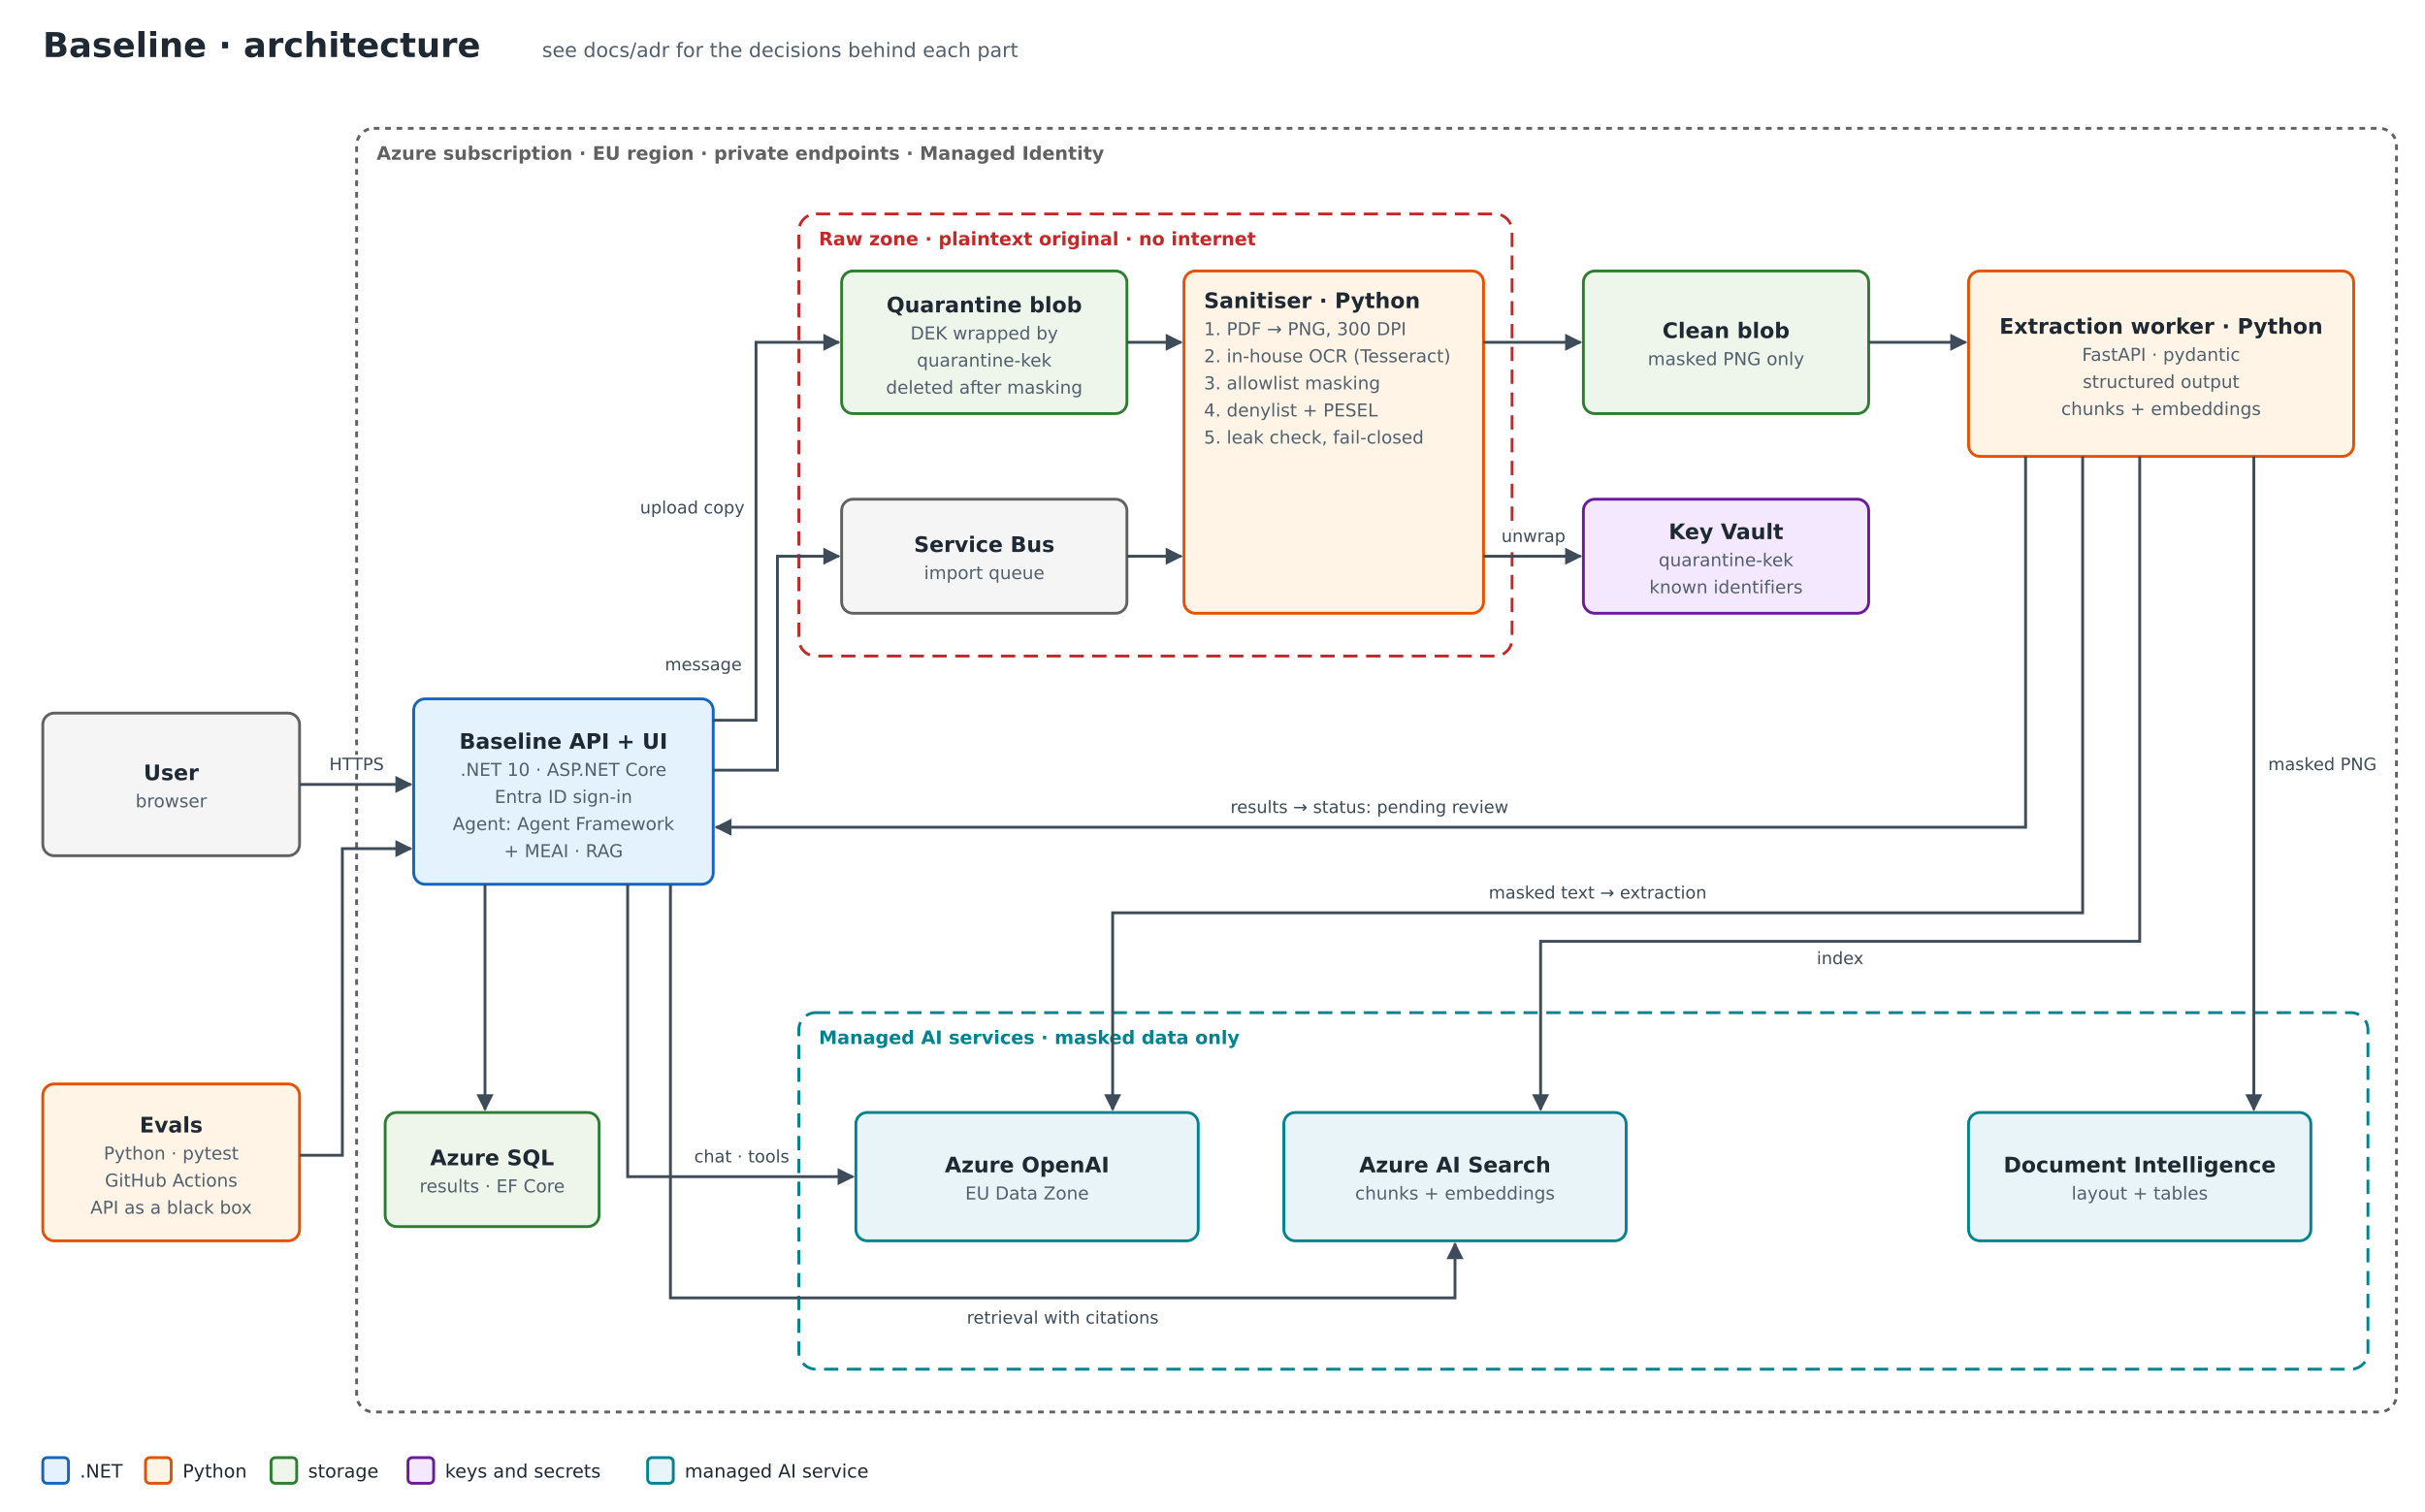
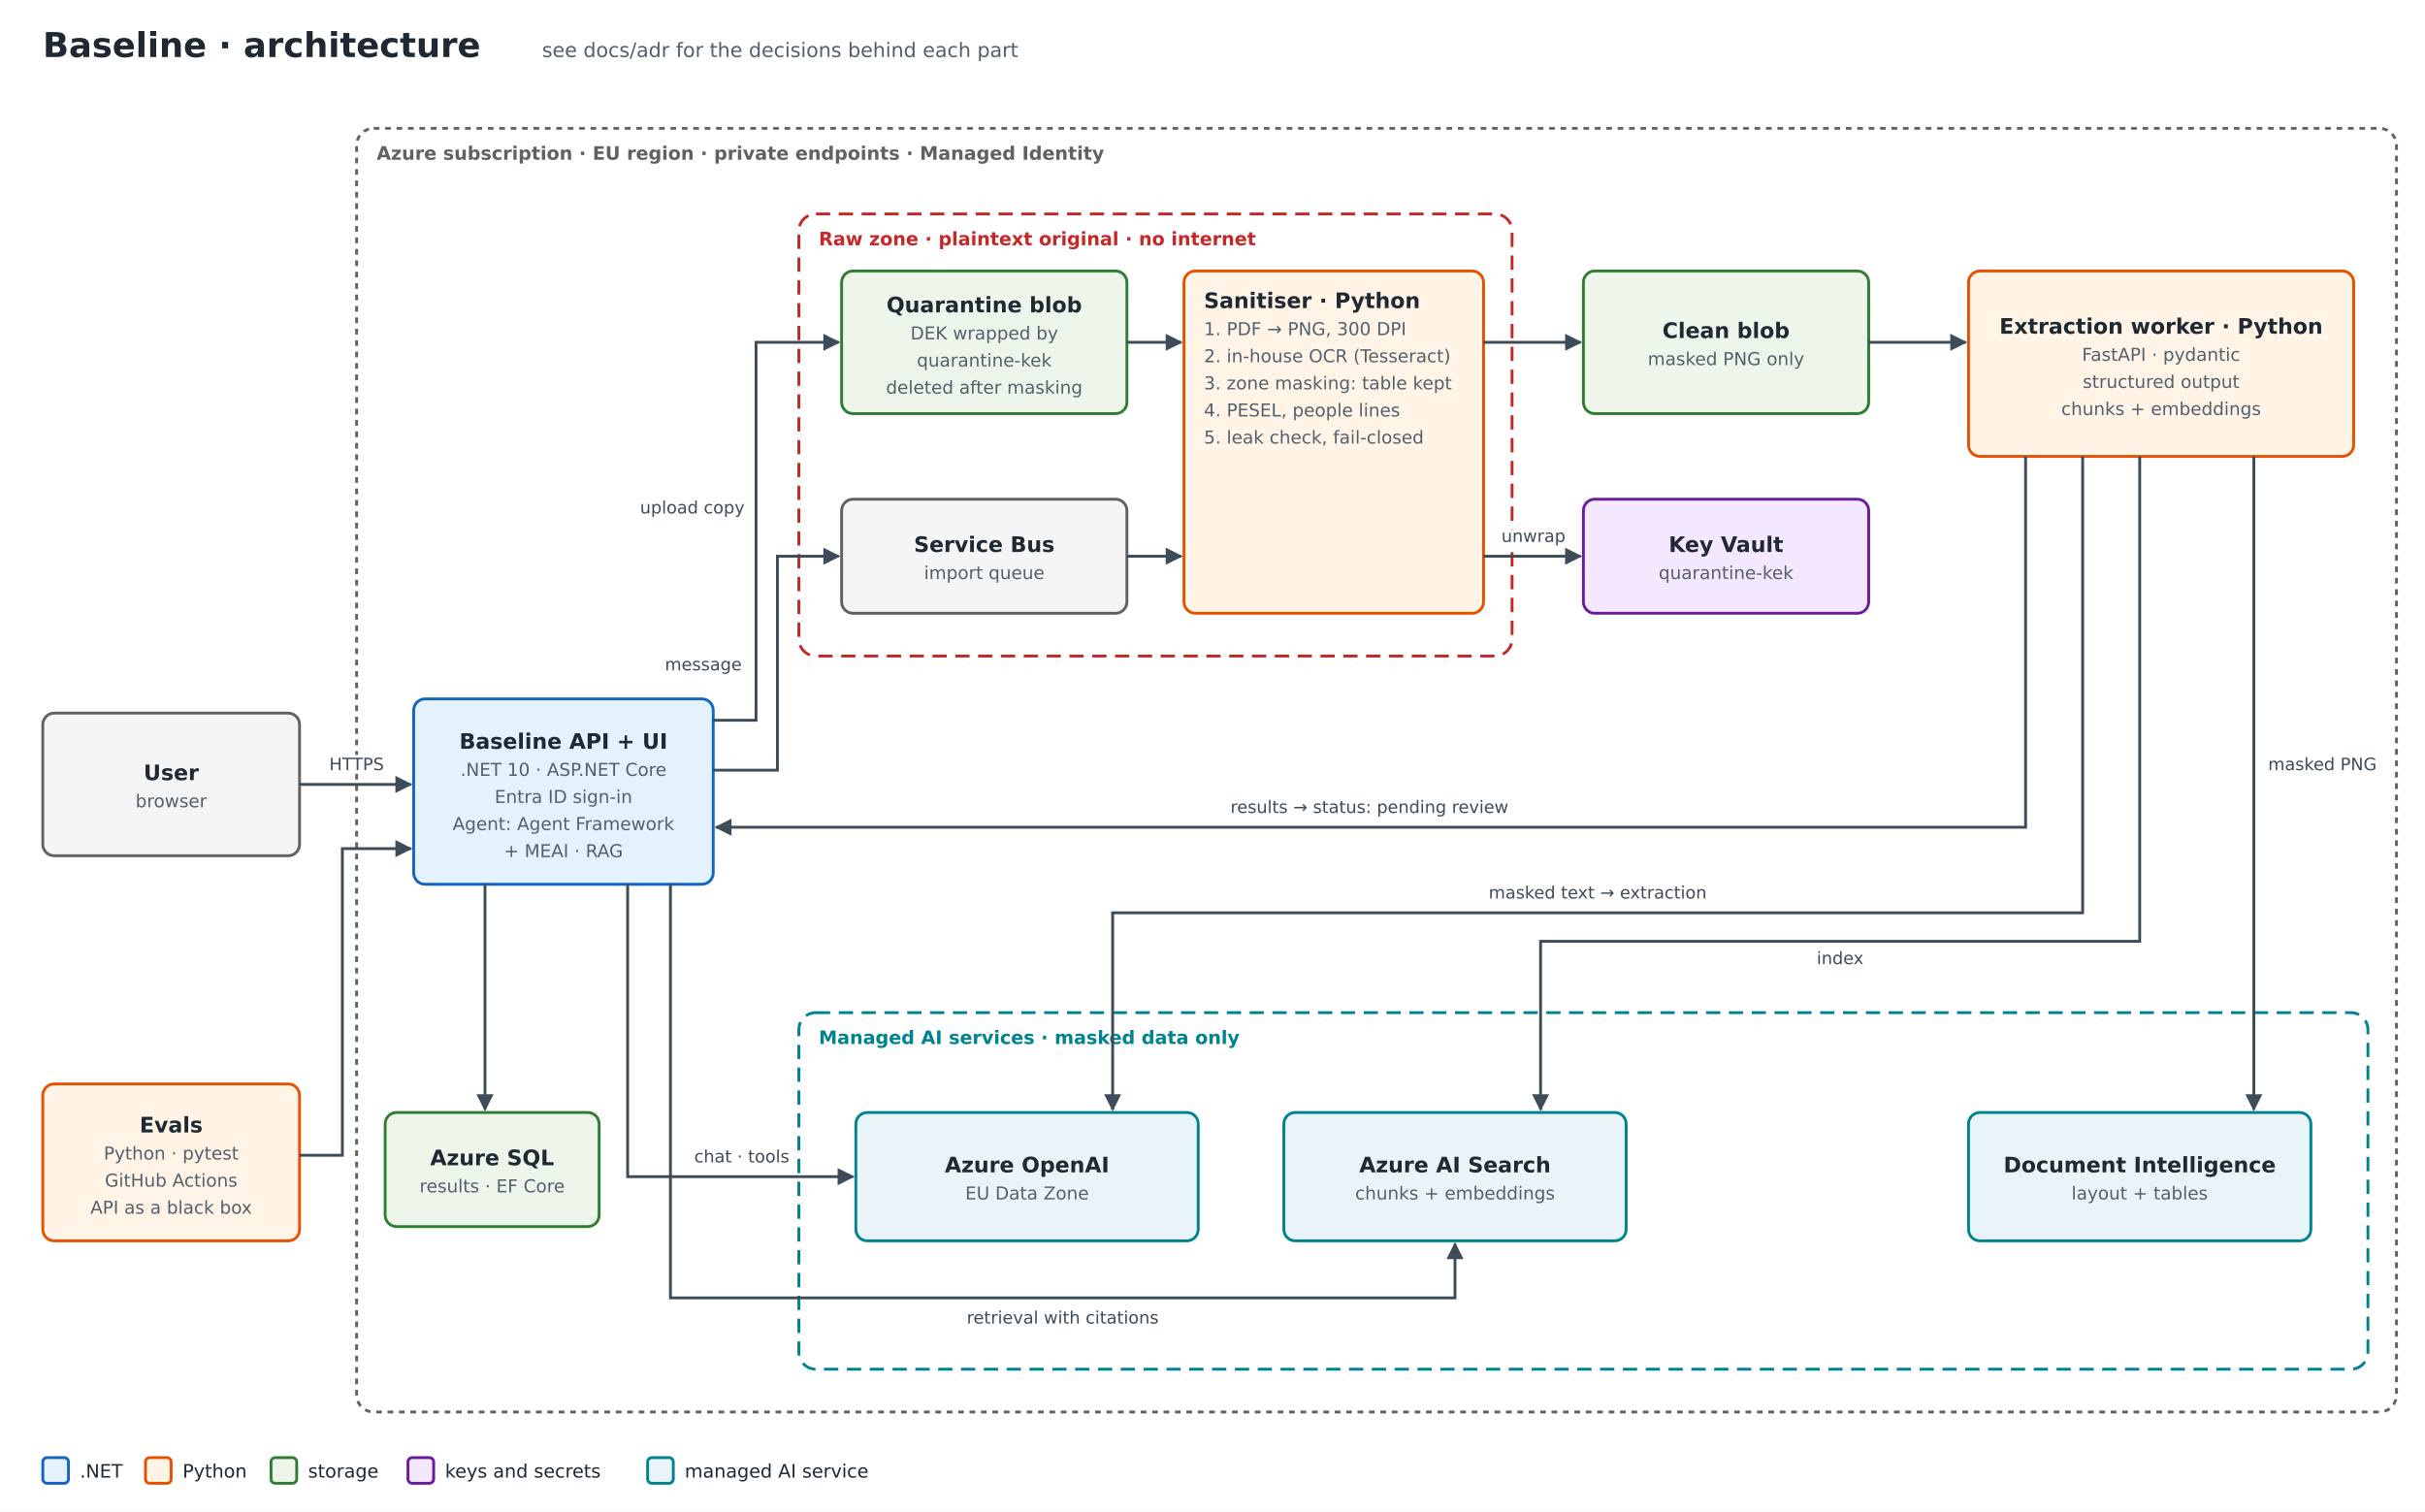
<svg xmlns="http://www.w3.org/2000/svg" width="1700" height="1060" viewBox="0 0 1700 1060" font-family="DejaVu Sans, Arial, sans-serif">
  <defs>
    <marker id="arr" viewBox="0 0 10 10" refX="9" refY="5" markerWidth="6" markerHeight="6" orient="auto-start-reverse">
      <path d="M0 0 L10 5 L0 10 z" fill="#3e4c59" />
    </marker>
    <marker id="arr-6a1b9a" viewBox="0 0 10 10" refX="9" refY="5" markerWidth="6" markerHeight="6" orient="auto-start-reverse">
      <path d="M0 0 L10 5 L0 10 z" fill="#6a1b9a" />
    </marker>
  </defs>
  <rect width="100%" height="100%" fill="#ffffff" />
  <text x="30" y="40" font-size="24" font-weight="bold" fill="#1f2933">Baseline · architecture</text>
  <text x="380" y="40" font-size="14" fill="#52606d">see docs/adr for the decisions behind each part</text>
  <g transform="translate(0,60)">
    <rect x="250" y="30" width="1430" height="900" rx="12" fill="none" stroke="#616161" stroke-width="2" stroke-dasharray="4 4" />
    <text x="264" y="52" font-size="13" font-weight="bold" fill="#616161">Azure subscription · EU region · private endpoints · Managed Identity</text>
    <rect x="560" y="90" width="500" height="310" rx="12" fill="none" stroke="#c62828" stroke-width="2" stroke-dasharray="10 6" />
    <text x="574" y="112" font-size="13" font-weight="bold" fill="#c62828">Raw zone · plaintext original · no internet</text>
    <rect x="560" y="650" width="1100" height="250" rx="12" fill="none" stroke="#00838f" stroke-width="2" stroke-dasharray="10 6" />
    <text x="574" y="672" font-size="13" font-weight="bold" fill="#00838f">Managed AI services · masked data only</text>
    <rect x="30" y="440" width="180" height="100" rx="8" fill="#f5f5f5" stroke="#616161" stroke-width="2" />
    <text x="120" y="487" text-anchor="middle" font-weight="bold" font-size="15" fill="#1f2933">User</text>
    <text x="120" y="506" text-anchor="middle" font-size="12.5" fill="#52606d">browser</text>
    <rect x="30" y="700" width="180" height="110" rx="8" fill="#fff4e5" stroke="#e65100" stroke-width="2" />
    <text x="120" y="734" text-anchor="middle" font-weight="bold" font-size="15" fill="#1f2933">Evals</text>
    <text x="120" y="753" text-anchor="middle" font-size="12.5" fill="#52606d">Python · pytest</text>
    <text x="120" y="772" text-anchor="middle" font-size="12.5" fill="#52606d">GitHub Actions</text>
    <text x="120" y="791" text-anchor="middle" font-size="12.5" fill="#52606d">API as a black box</text>
    <rect x="290" y="430" width="210" height="130" rx="8" fill="#e3f2fd" stroke="#1565c0" stroke-width="2" />
    <text x="395" y="465" text-anchor="middle" font-weight="bold" font-size="15" fill="#1f2933">Baseline API + UI</text>
    <text x="395" y="484" text-anchor="middle" font-size="12.5" fill="#52606d">.NET 10 · ASP.NET Core</text>
    <text x="395" y="503" text-anchor="middle" font-size="12.5" fill="#52606d">Entra ID sign-in</text>
    <text x="395" y="522" text-anchor="middle" font-size="12.5" fill="#52606d">Agent: Agent Framework</text>
    <text x="395" y="541" text-anchor="middle" font-size="12.5" fill="#52606d">+ MEAI · RAG</text>
    <rect x="270" y="720" width="150" height="80" rx="8" fill="#eef5ea" stroke="#2e7d32" stroke-width="2" />
    <text x="345" y="757" text-anchor="middle" font-weight="bold" font-size="15" fill="#1f2933">Azure SQL</text>
    <text x="345" y="776" text-anchor="middle" font-size="12.5" fill="#52606d">results · EF Core</text>
    <rect x="590" y="130" width="200" height="100" rx="8" fill="#eef5ea" stroke="#2e7d32" stroke-width="2" />
    <text x="690" y="159" text-anchor="middle" font-weight="bold" font-size="15" fill="#1f2933">Quarantine blob</text>
    <text x="690" y="178" text-anchor="middle" font-size="12.5" fill="#52606d">DEK wrapped by</text>
    <text x="690" y="197" text-anchor="middle" font-size="12.5" fill="#52606d">quarantine-kek</text>
    <text x="690" y="216" text-anchor="middle" font-size="12.5" fill="#52606d">deleted after masking</text>
    <rect x="590" y="290" width="200" height="80" rx="8" fill="#f5f5f5" stroke="#616161" stroke-width="2" />
    <text x="690" y="327" text-anchor="middle" font-weight="bold" font-size="15" fill="#1f2933">Service Bus</text>
    <text x="690" y="346" text-anchor="middle" font-size="12.5" fill="#52606d">import queue</text>
    <rect x="830" y="130" width="210" height="240" rx="8" fill="#fff4e5" stroke="#e65100" stroke-width="2" />
    <text x="844" y="156" text-anchor="start" font-weight="bold" font-size="15" fill="#1f2933">Sanitiser · Python</text>
    <text x="844" y="175" text-anchor="start" font-size="12.5" fill="#52606d">1. PDF → PNG, 300 DPI</text>
    <text x="844" y="194" text-anchor="start" font-size="12.5" fill="#52606d">2. in-house OCR (Tesseract)</text>
-     <text x="844" y="213" text-anchor="start" font-size="12.5" fill="#52606d">3. allowlist masking</text>
-     <text x="844" y="232" text-anchor="start" font-size="12.5" fill="#52606d">4. denylist + PESEL</text>
+     <text x="844" y="213" text-anchor="start" font-size="12.5" fill="#52606d">3. zone masking: table kept</text>
+     <text x="844" y="232" text-anchor="start" font-size="12.5" fill="#52606d">4. PESEL, people lines</text>
    <text x="844" y="251" text-anchor="start" font-size="12.5" fill="#52606d">5. leak check, fail-closed</text>
    <rect x="1110" y="130" width="200" height="100" rx="8" fill="#eef5ea" stroke="#2e7d32" stroke-width="2" />
    <text x="1210" y="177" text-anchor="middle" font-weight="bold" font-size="15" fill="#1f2933">Clean blob</text>
    <text x="1210" y="196" text-anchor="middle" font-size="12.5" fill="#52606d">masked PNG only</text>
    <rect x="1110" y="290" width="200" height="80" rx="8" fill="#f3e8fd" stroke="#6a1b9a" stroke-width="2" />
-     <text x="1210" y="318" text-anchor="middle" font-weight="bold" font-size="15" fill="#1f2933">Key Vault</text>
-     <text x="1210" y="337" text-anchor="middle" font-size="12.5" fill="#52606d">quarantine-kek</text>
-     <text x="1210" y="356" text-anchor="middle" font-size="12.5" fill="#52606d">known identifiers</text>
+     <text x="1210" y="327" text-anchor="middle" font-weight="bold" font-size="15" fill="#1f2933">Key Vault</text>
+     <text x="1210" y="346" text-anchor="middle" font-size="12.5" fill="#52606d">quarantine-kek</text>
    <rect x="1380" y="130" width="270" height="130" rx="8" fill="#fff4e5" stroke="#e65100" stroke-width="2" />
    <text x="1515" y="174" text-anchor="middle" font-weight="bold" font-size="15" fill="#1f2933">Extraction worker · Python</text>
    <text x="1515" y="193" text-anchor="middle" font-size="12.5" fill="#52606d">FastAPI · pydantic</text>
    <text x="1515" y="212" text-anchor="middle" font-size="12.5" fill="#52606d">structured output</text>
    <text x="1515" y="231" text-anchor="middle" font-size="12.5" fill="#52606d">chunks + embeddings</text>
    <rect x="600" y="720" width="240" height="90" rx="8" fill="#e8f4f8" stroke="#00838f" stroke-width="2" />
    <text x="720" y="762" text-anchor="middle" font-weight="bold" font-size="15" fill="#1f2933">Azure OpenAI</text>
    <text x="720" y="781" text-anchor="middle" font-size="12.5" fill="#52606d">EU Data Zone</text>
    <rect x="900" y="720" width="240" height="90" rx="8" fill="#e8f4f8" stroke="#00838f" stroke-width="2" />
    <text x="1020" y="762" text-anchor="middle" font-weight="bold" font-size="15" fill="#1f2933">Azure AI Search</text>
    <text x="1020" y="781" text-anchor="middle" font-size="12.5" fill="#52606d">chunks + embeddings</text>
    <rect x="1380" y="720" width="240" height="90" rx="8" fill="#e8f4f8" stroke="#00838f" stroke-width="2" />
    <text x="1500" y="762" text-anchor="middle" font-weight="bold" font-size="15" fill="#1f2933">Document Intelligence</text>
    <text x="1500" y="781" text-anchor="middle" font-size="12.5" fill="#52606d">layout + tables</text>
    <path d="M210 490 L288 490" fill="none" stroke="#3e4c59" stroke-width="2" marker-end="url(#arr)" />
    <text x="250" y="480" text-anchor="middle" font-size="12" fill="#3e4c59" paint-order="stroke" stroke="#ffffff" stroke-width="4">HTTPS</text>
    <path d="M500 445 L530 445 L530 180 L588 180" fill="none" stroke="#3e4c59" stroke-width="2" marker-end="url(#arr)" />
    <text x="522" y="300" text-anchor="end" font-size="12" fill="#3e4c59" paint-order="stroke" stroke="#ffffff" stroke-width="4">upload copy</text>
    <path d="M500 480 L545 480 L545 330 L588 330" fill="none" stroke="#3e4c59" stroke-width="2" marker-end="url(#arr)" />
    <text x="520" y="410" text-anchor="end" font-size="12" fill="#3e4c59" paint-order="stroke" stroke="#ffffff" stroke-width="4">message</text>
    <path d="M340 560 L340 718" fill="none" stroke="#3e4c59" stroke-width="2" marker-end="url(#arr)" />
    <path d="M790 180 L828 180" fill="none" stroke="#3e4c59" stroke-width="2" marker-end="url(#arr)" />
    <path d="M790 330 L828 330" fill="none" stroke="#3e4c59" stroke-width="2" marker-end="url(#arr)" />
    <path d="M1040 180 L1108 180" fill="none" stroke="#3e4c59" stroke-width="2" marker-end="url(#arr)" />
    <path d="M1040 330 L1108 330" fill="none" stroke="#3e4c59" stroke-width="2" marker-end="url(#arr)" />
    <text x="1075" y="320" text-anchor="middle" font-size="12" fill="#3e4c59" paint-order="stroke" stroke="#ffffff" stroke-width="4">unwrap</text>
    <path d="M1310 180 L1378 180" fill="none" stroke="#3e4c59" stroke-width="2" marker-end="url(#arr)" />
    <path d="M1420 260 L1420 520 L502 520" fill="none" stroke="#3e4c59" stroke-width="2" marker-end="url(#arr)" />
    <text x="960" y="510" text-anchor="middle" font-size="12" fill="#3e4c59" paint-order="stroke" stroke="#ffffff" stroke-width="4">results → status: pending review</text>
    <path d="M1460 260 L1460 580 L780 580 L780 718" fill="none" stroke="#3e4c59" stroke-width="2" marker-end="url(#arr)" />
    <text x="1120" y="570" text-anchor="middle" font-size="12" fill="#3e4c59" paint-order="stroke" stroke="#ffffff" stroke-width="4">masked text → extraction</text>
    <path d="M1500 260 L1500 600 L1080 600 L1080 718" fill="none" stroke="#3e4c59" stroke-width="2" marker-end="url(#arr)" />
    <text x="1290" y="616" text-anchor="middle" font-size="12" fill="#3e4c59" paint-order="stroke" stroke="#ffffff" stroke-width="4">index</text>
    <path d="M1580 260 L1580 718" fill="none" stroke="#3e4c59" stroke-width="2" marker-end="url(#arr)" />
    <text x="1590" y="480" text-anchor="start" font-size="12" fill="#3e4c59" paint-order="stroke" stroke="#ffffff" stroke-width="4">masked PNG</text>
    <path d="M440 560 L440 765 L598 765" fill="none" stroke="#3e4c59" stroke-width="2" marker-end="url(#arr)" />
    <text x="520" y="755" text-anchor="middle" font-size="12" fill="#3e4c59" paint-order="stroke" stroke="#ffffff" stroke-width="4">chat · tools</text>
    <path d="M470 560 L470 850 L1020 850 L1020 812" fill="none" stroke="#3e4c59" stroke-width="2" marker-end="url(#arr)" />
    <text x="745" y="868" text-anchor="middle" font-size="12" fill="#3e4c59" paint-order="stroke" stroke="#ffffff" stroke-width="4">retrieval with citations</text>
    <path d="M210 750 L240 750 L240 535 L288 535" fill="none" stroke="#3e4c59" stroke-width="2" marker-end="url(#arr)" />
  </g>
  <rect x="30" y="1022" width="18" height="18" rx="3" fill="#e3f2fd" stroke="#1565c0" stroke-width="2" />
  <text x="56" y="1036" font-size="13" fill="#1f2933">.NET</text>
  <rect x="102" y="1022" width="18" height="18" rx="3" fill="#fff4e5" stroke="#e65100" stroke-width="2" />
  <text x="128" y="1036" font-size="13" fill="#1f2933">Python</text>
  <rect x="190" y="1022" width="18" height="18" rx="3" fill="#eef5ea" stroke="#2e7d32" stroke-width="2" />
  <text x="216" y="1036" font-size="13" fill="#1f2933">storage</text>
  <rect x="286" y="1022" width="18" height="18" rx="3" fill="#f3e8fd" stroke="#6a1b9a" stroke-width="2" />
  <text x="312" y="1036" font-size="13" fill="#1f2933">keys and secrets</text>
  <rect x="454" y="1022" width="18" height="18" rx="3" fill="#e8f4f8" stroke="#00838f" stroke-width="2" />
  <text x="480" y="1036" font-size="13" fill="#1f2933">managed AI service</text>
</svg>
